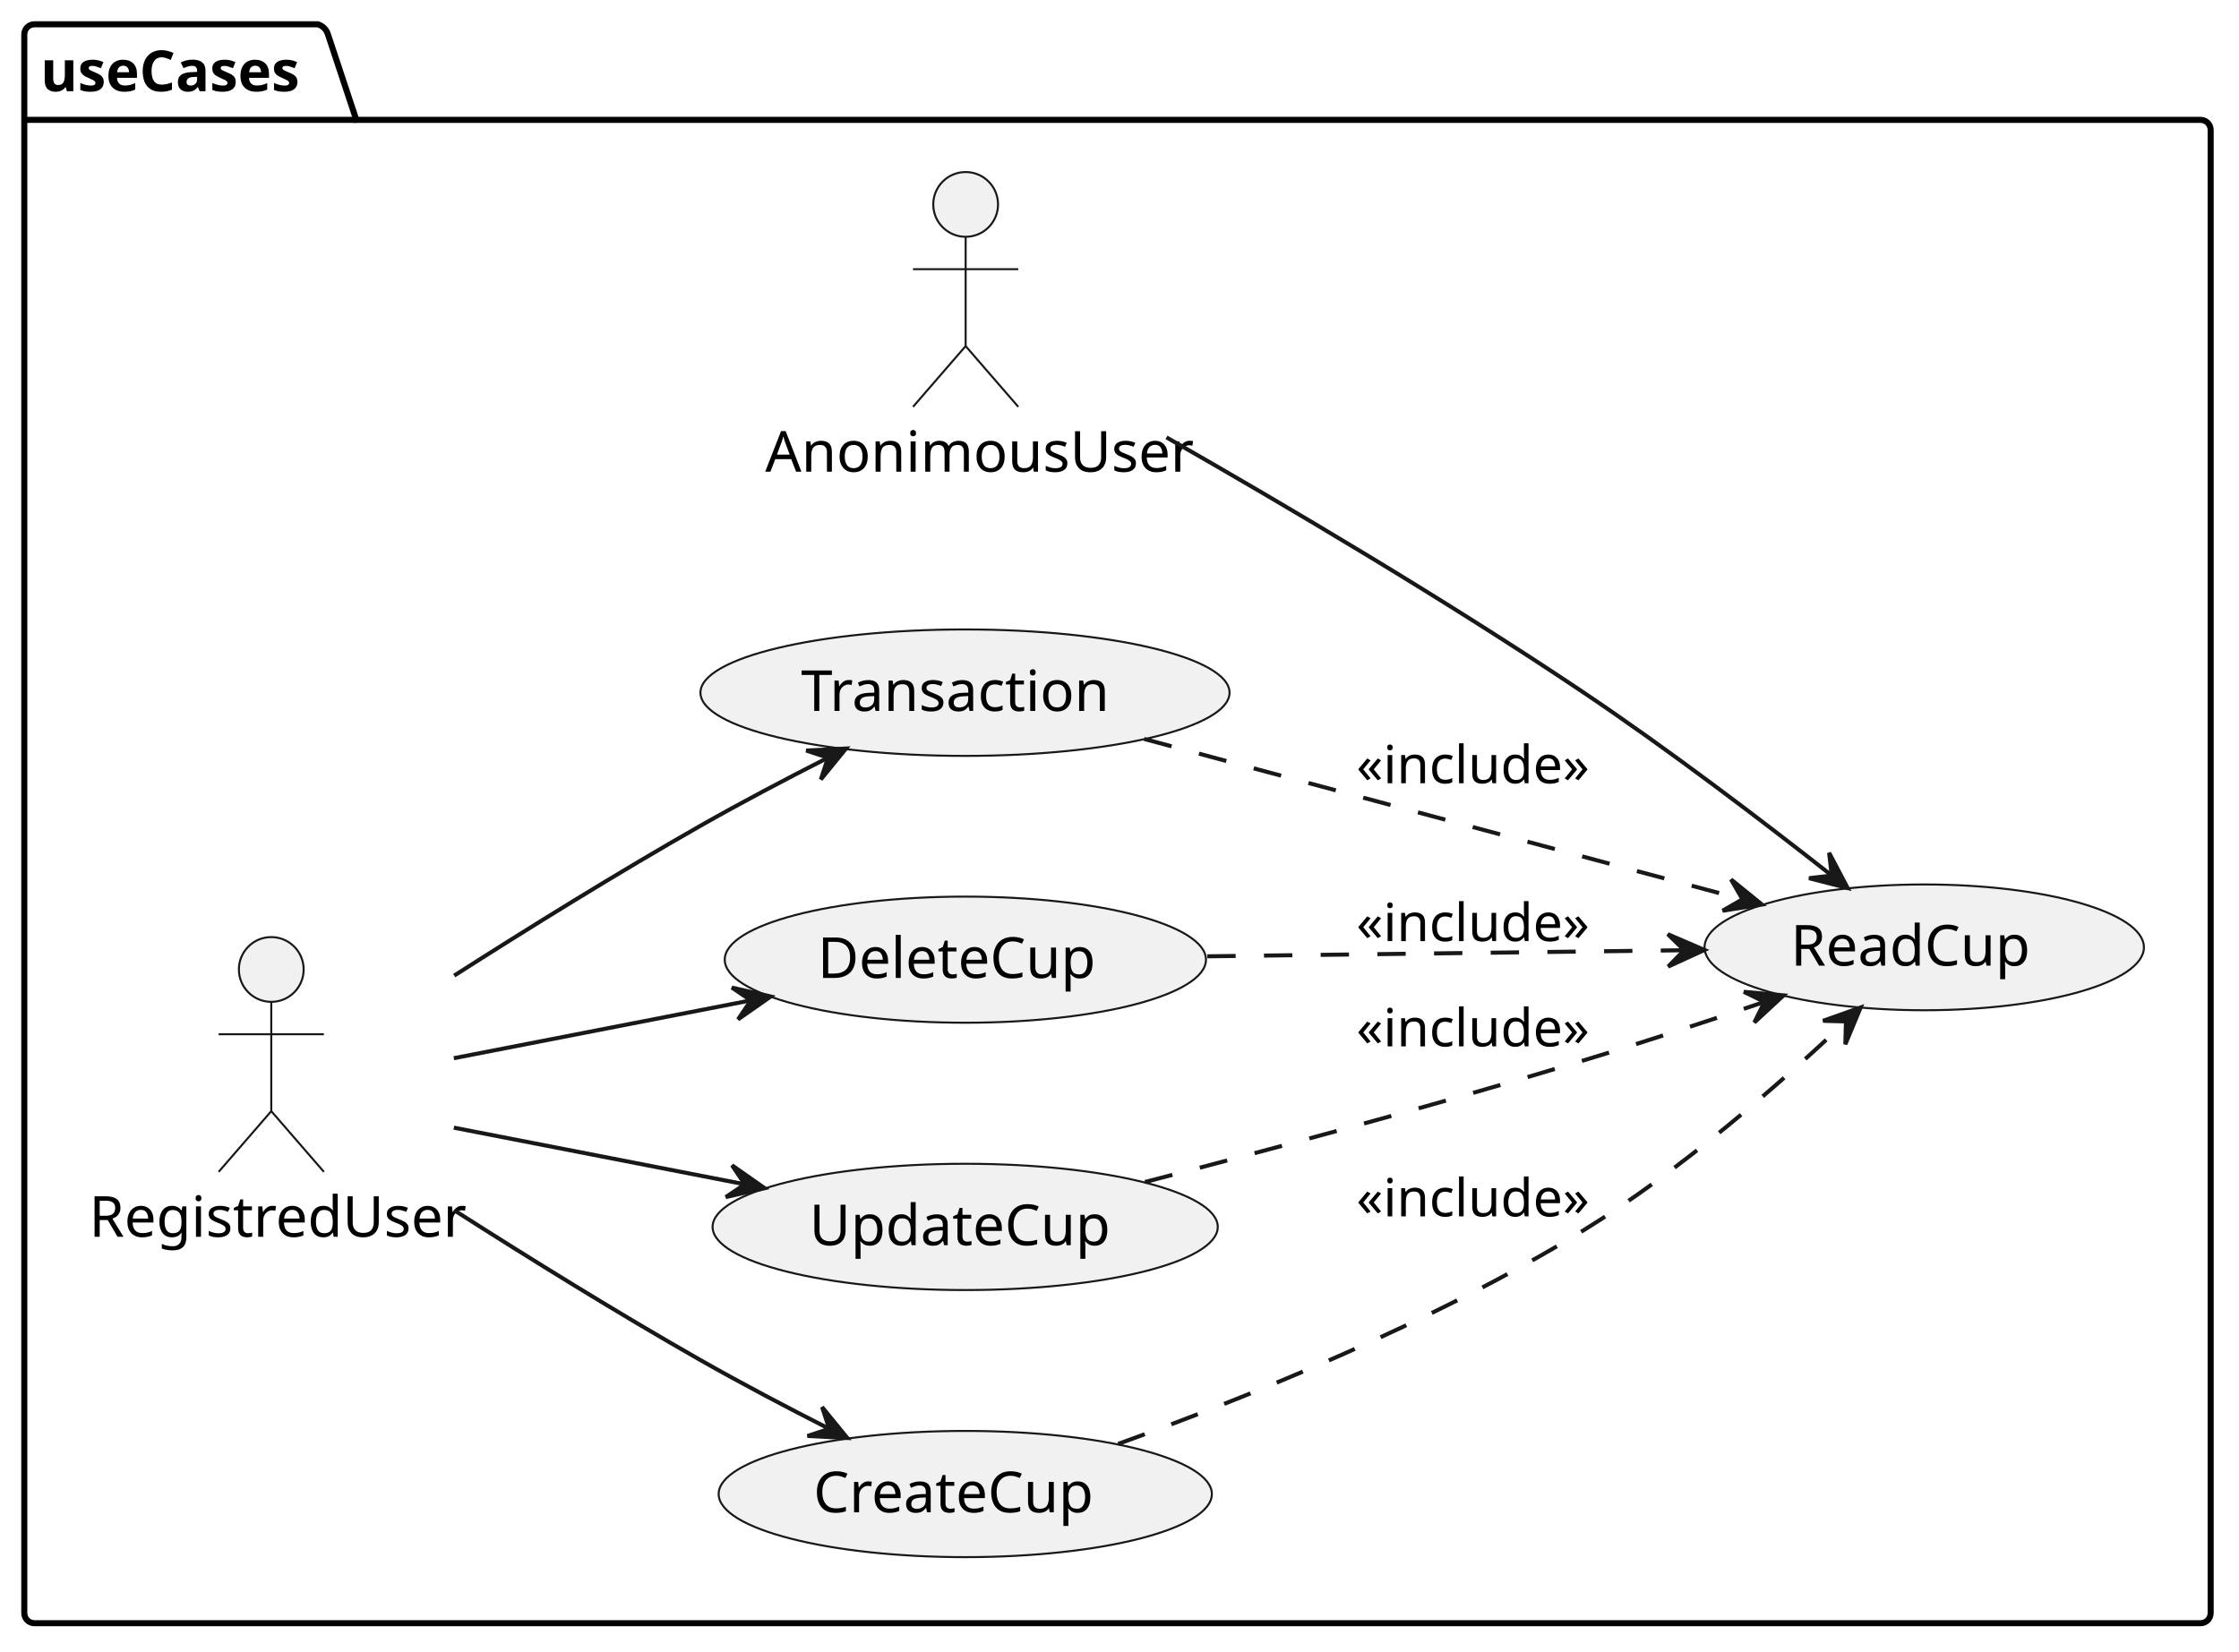
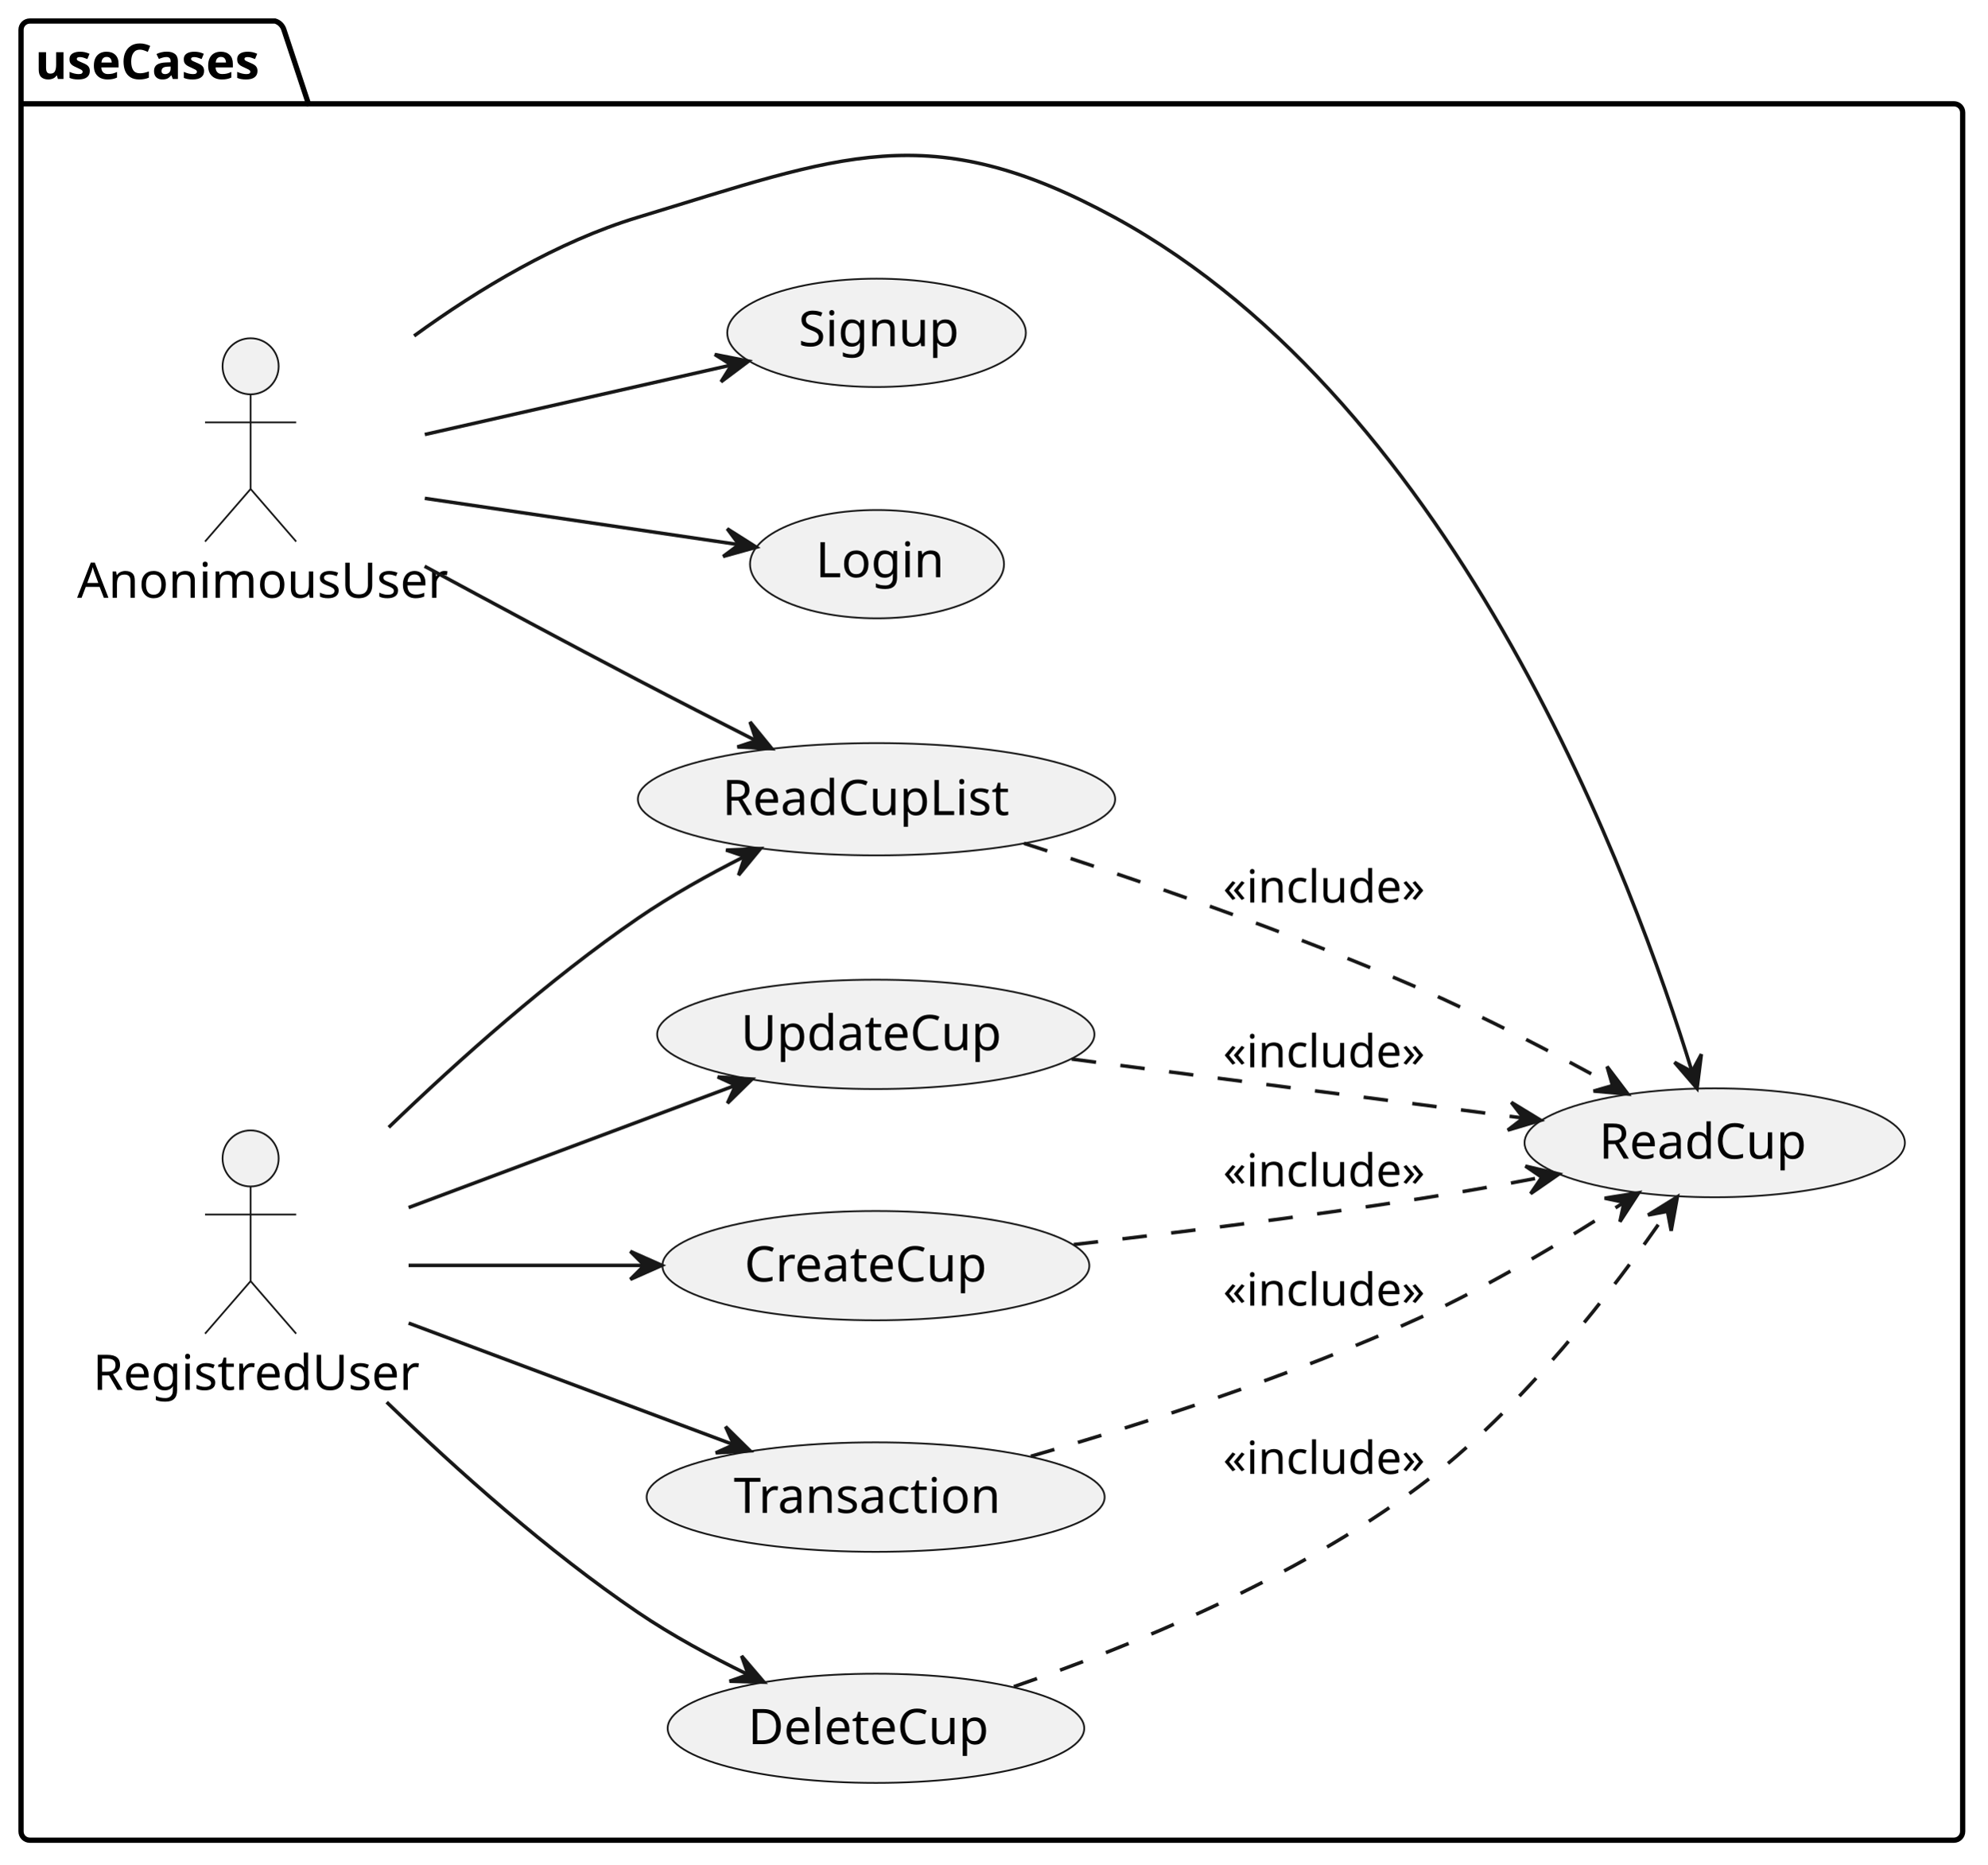
- <svg xmlns="http://www.w3.org/2000/svg" contentStyleType="text/css" height="408px" preserveAspectRatio="none" style="width:553px;height:408px;background:#FFFFFF;" version="1.1" viewBox="0 0 553 408" width="553px" zoomAndPan="magnify">
+ <svg xmlns="http://www.w3.org/2000/svg" contentStyleType="text/css" height="532px" preserveAspectRatio="none" style="width:567px;height:532px;background:#FFFFFF;" version="1.1" viewBox="0 0 567 532" width="567px" zoomAndPan="magnify">
  <defs />
  <g>
    <g id="cluster_useCases">
-       <path d="M8.5,6 L78.5,6 A3.75,3.75 0 0 1 81,8.5 L88,29.609 L543.5,29.609 A2.5,2.5 0 0 1 546,32.109 L546,398.5 A2.5,2.5 0 0 1 543.5,401 L8.5,401 A2.5,2.5 0 0 1 6,398.5 L6,8.5 A2.5,2.5 0 0 1 8.5,6 " fill="none" style="stroke:#000000;stroke-width:1.5;" />
+       <path d="M8.5,6 L78.5,6 A3.75,3.75 0 0 1 81,8.5 L88,29.609 L557.5,29.609 A2.5,2.5 0 0 1 560,32.109 L560,522.5 A2.5,2.5 0 0 1 557.5,525 L8.5,525 A2.5,2.5 0 0 1 6,522.5 L6,8.5 A2.5,2.5 0 0 1 8.5,6 " fill="none" style="stroke:#000000;stroke-width:1.5;" />
      <line style="stroke:#000000;stroke-width:1.5;" x1="6" x2="88" y1="29.609" y2="29.609" />
      <text fill="#000000" font-family="sans-serif" font-size="14" font-weight="bold" lengthAdjust="spacing" textLength="69" x="10" y="22.533">useCases</text>
    </g>
    <g id="elem_useCases.AnonimousUser">
-       <ellipse cx="238.5" cy="50.5" fill="#F1F1F1" rx="8" ry="8" style="stroke:#181818;stroke-width:0.5;" />
-       <path d="M238.5,58.5 L238.5,85.5 M225.5,66.5 L251.5,66.5 M238.5,85.5 L225.5,100.5 M238.5,85.5 L251.5,100.5 " fill="none" style="stroke:#181818;stroke-width:0.5;" />
-       <text fill="#000000" font-family="sans-serif" font-size="14" lengthAdjust="spacing" textLength="99" x="189" y="116.533">AnonimousUser</text>
+       <ellipse cx="71.5" cy="104.5" fill="#F1F1F1" rx="8" ry="8" style="stroke:#181818;stroke-width:0.5;" />
+       <path d="M71.5,112.5 L71.5,139.5 M58.5,120.5 L84.5,120.5 M71.5,139.5 L58.5,154.5 M71.5,139.5 L84.5,154.5 " fill="none" style="stroke:#181818;stroke-width:0.5;" />
+       <text fill="#000000" font-family="sans-serif" font-size="14" lengthAdjust="spacing" textLength="99" x="22" y="170.533">AnonimousUser</text>
    </g>
    <g id="elem_useCases.RegistredUser">
-       <ellipse cx="67" cy="239.5" fill="#F1F1F1" rx="8" ry="8" style="stroke:#181818;stroke-width:0.5;" />
-       <path d="M67,247.5 L67,274.5 M54,255.5 L80,255.5 M67,274.5 L54,289.5 M67,274.5 L80,289.5 " fill="none" style="stroke:#181818;stroke-width:0.5;" />
-       <text fill="#000000" font-family="sans-serif" font-size="14" lengthAdjust="spacing" textLength="90" x="22" y="305.533">RegistredUser</text>
+       <ellipse cx="71.5" cy="330.5" fill="#F1F1F1" rx="8" ry="8" style="stroke:#181818;stroke-width:0.5;" />
+       <path d="M71.5,338.5 L71.5,365.5 M58.5,346.5 L84.5,346.5 M71.5,365.5 L58.5,380.5 M71.5,365.5 L84.5,380.5 " fill="none" style="stroke:#181818;stroke-width:0.5;" />
+       <text fill="#000000" font-family="sans-serif" font-size="14" lengthAdjust="spacing" textLength="90" x="26.5" y="396.533">RegistredUser</text>
    </g>
    <g id="elem_useCases.CreateCup">
-       <ellipse cx="238.407" cy="369.089" fill="#F1F1F1" rx="60.907" ry="15.589" style="stroke:#181818;stroke-width:0.5;" />
-       <text fill="#000000" font-family="sans-serif" font-size="14" lengthAdjust="spacing" textLength="69" x="200.907" y="373.606">CreateCup</text>
+       <ellipse cx="249.907" cy="361.089" fill="#F1F1F1" rx="60.907" ry="15.589" style="stroke:#181818;stroke-width:0.5;" />
+       <text fill="#000000" font-family="sans-serif" font-size="14" lengthAdjust="spacing" textLength="69" x="212.407" y="365.606">CreateCup</text>
    </g>
    <g id="elem_useCases.ReadCup">
-       <ellipse cx="475.258" cy="234.036" fill="#F1F1F1" rx="54.258" ry="15.536" style="stroke:#181818;stroke-width:0.5;" />
-       <text fill="#000000" font-family="sans-serif" font-size="14" lengthAdjust="spacing" textLength="60" x="442.258" y="238.553">ReadCup</text>
+       <ellipse cx="489.258" cy="326.036" fill="#F1F1F1" rx="54.258" ry="15.536" style="stroke:#181818;stroke-width:0.5;" />
+       <text fill="#000000" font-family="sans-serif" font-size="14" lengthAdjust="spacing" textLength="60" x="456.258" y="330.553">ReadCup</text>
+     </g>
+     <g id="elem_useCases.ReadCupList">
+       <ellipse cx="250.089" cy="228.018" fill="#F1F1F1" rx="68.089" ry="16.018" style="stroke:#181818;stroke-width:0.5;" />
+       <text fill="#000000" font-family="sans-serif" font-size="14" lengthAdjust="spacing" textLength="82" x="206.089" y="232.534">ReadCupList</text>
    </g>
    <g id="elem_useCases.UpdateCup">
-       <ellipse cx="238.385" cy="303.099" fill="#F1F1F1" rx="62.385" ry="15.599" style="stroke:#181818;stroke-width:0.5;" />
-       <text fill="#000000" font-family="sans-serif" font-size="14" lengthAdjust="spacing" textLength="71" x="199.885" y="307.616">UpdateCup</text>
+       <ellipse cx="249.885" cy="295.099" fill="#F1F1F1" rx="62.385" ry="15.599" style="stroke:#181818;stroke-width:0.5;" />
+       <text fill="#000000" font-family="sans-serif" font-size="14" lengthAdjust="spacing" textLength="71" x="211.385" y="299.616">UpdateCup</text>
    </g>
    <g id="elem_useCases.DeleteCup">
-       <ellipse cx="238.43" cy="237.078" fill="#F1F1F1" rx="59.43" ry="15.578" style="stroke:#181818;stroke-width:0.5;" />
-       <text fill="#000000" font-family="sans-serif" font-size="14" lengthAdjust="spacing" textLength="67" x="201.93" y="241.595">DeleteCup</text>
+       <ellipse cx="249.93" cy="493.078" fill="#F1F1F1" rx="59.43" ry="15.578" style="stroke:#181818;stroke-width:0.5;" />
+       <text fill="#000000" font-family="sans-serif" font-size="14" lengthAdjust="spacing" textLength="67" x="213.43" y="497.595">DeleteCup</text>
    </g>
    <g id="elem_useCases.Transaction">
-       <ellipse cx="238.341" cy="171.118" fill="#F1F1F1" rx="65.341" ry="15.618" style="stroke:#181818;stroke-width:0.5;" />
-       <text fill="#000000" font-family="sans-serif" font-size="14" lengthAdjust="spacing" textLength="75" x="197.841" y="175.635">Transaction</text>
+       <ellipse cx="249.841" cy="427.118" fill="#F1F1F1" rx="65.341" ry="15.618" style="stroke:#181818;stroke-width:0.5;" />
+       <text fill="#000000" font-family="sans-serif" font-size="14" lengthAdjust="spacing" textLength="75" x="209.341" y="431.635">Transaction</text>
+     </g>
+     <g id="elem_useCases.Login">
+       <ellipse cx="250.234" cy="160.952" fill="#F1F1F1" rx="36.234" ry="15.452" style="stroke:#181818;stroke-width:0.5;" />
+       <text fill="#000000" font-family="sans-serif" font-size="14" lengthAdjust="spacing" textLength="35" x="232.734" y="164.68">Login</text>
+     </g>
+     <g id="elem_useCases.Signup">
+       <ellipse cx="250.1" cy="94.952" fill="#F1F1F1" rx="42.6" ry="15.452" style="stroke:#181818;stroke-width:0.5;" />
+       <text fill="#000000" font-family="sans-serif" font-size="14" lengthAdjust="spacing" textLength="44" x="227.835" y="98.764">Signup</text>
+     </g>
+     <g id="link_useCases.AnonimousUser_useCases.Login">
+       <path codeLine="17" d="M121.2,142.17 C149.42,146.33 184.44,151.49 210.68,155.36 " fill="none" id="useCases.AnonimousUser-to-useCases.Login" style="stroke:#181818;stroke-width:1.0;" />
+       <polygon fill="#181818" points="215.81,156.11,207.489,150.84,210.863,155.381,206.323,158.755,215.81,156.11" style="stroke:#181818;stroke-width:1.0;" />
+     </g>
+     <g id="link_useCases.AnonimousUser_useCases.Signup">
+       <path codeLine="18" d="M121.2,123.96 C148.65,117.74 182.54,110.06 208.53,104.17 " fill="none" id="useCases.AnonimousUser-to-useCases.Signup" style="stroke:#181818;stroke-width:1.0;" />
+       <polygon fill="#181818" points="213.61,103.02,203.945,101.127,208.736,104.135,205.728,108.926,213.61,103.02" style="stroke:#181818;stroke-width:1.0;" />
    </g>
    <g id="link_useCases.AnonimousUser_useCases.ReadCup">
-       <path codeLine="14" d="M288.1,108.05 C318.24,125.27 357.47,148.49 391,171 C412.41,185.37 435.75,203.18 452.3,216.19 " fill="none" id="useCases.AnonimousUser-to-useCases.ReadCup" style="stroke:#181818;stroke-width:1.0;" />
-       <polygon fill="#181818" points="456.35,219.39,451.763,210.675,452.425,216.293,446.807,216.955,456.35,219.39" style="stroke:#181818;stroke-width:1.0;" />
+       <path codeLine="19" d="M118.15,95.83 C136.71,82.35 159.15,68.92 182,62 C239.85,44.48 264.92,33.09 318,62 C416.44,115.61 466.69,253.2 482.7,305.45 " fill="none" id="useCases.AnonimousUser-to-useCases.ReadCup" style="stroke:#181818;stroke-width:1.0;" />
+       <polygon fill="#181818" points="484.22,310.53,485.452,300.759,482.777,305.743,477.792,303.068,484.22,310.53" style="stroke:#181818;stroke-width:1.0;" />
+     </g>
+     <g id="link_useCases.AnonimousUser_useCases.ReadCupList">
+       <path codeLine="20" d="M121.15,161.54 C140.09,171.79 162,183.54 182,194 C192.92,199.71 204.91,205.84 215.69,211.3 " fill="none" id="useCases.AnonimousUser-to-useCases.ReadCupList" style="stroke:#181818;stroke-width:1.0;" />
+       <polygon fill="#181818" points="220.23,213.59,214.008,205.955,215.769,211.331,210.394,213.093,220.23,213.59" style="stroke:#181818;stroke-width:1.0;" />
    </g>
    <g id="link_useCases.RegistredUser_useCases.CreateCup">
-       <path codeLine="16" d="M112.18,298.98 C130.74,310.84 152.69,324.45 173,336 C183.15,341.77 194.41,347.69 204.65,352.9 " fill="none" id="useCases.RegistredUser-to-useCases.CreateCup" style="stroke:#181818;stroke-width:1.0;" />
-       <polygon fill="#181818" points="209.27,355.24,203.048,347.605,204.809,352.981,199.434,354.743,209.27,355.24" style="stroke:#181818;stroke-width:1.0;" />
+       <path codeLine="23" d="M116.58,361 C136.9,361 161.42,361 183.81,361 " fill="none" id="useCases.RegistredUser-to-useCases.CreateCup" style="stroke:#181818;stroke-width:1.0;" />
+       <polygon fill="#181818" points="188.85,361,179.85,357,183.85,361,179.85,365,188.85,361" style="stroke:#181818;stroke-width:1.0;" />
    </g>
    <g id="link_useCases.CreateCup_useCases.ReadCup">
-       <path codeLine="17" d="M276.16,356.71 C307.79,345.31 354.07,326.72 391,304 C415.06,289.2 439.47,267.84 455.63,252.62 " fill="none" id="useCases.CreateCup-to-useCases.ReadCup" style="stroke:#181818;stroke-width:1.0;stroke-dasharray:7.0,7.0;" />
-       <polygon fill="#181818" points="459.55,248.89,450.268,252.183,455.923,252.332,455.774,257.986,459.55,248.89" style="stroke:#181818;stroke-width:1.0;" />
-       <text fill="#000000" font-family="sans-serif" font-size="13" lengthAdjust="spacing" textLength="55" x="335" y="300.495">«include»</text>
+       <path codeLine="24" d="M306.36,355.07 C335.74,351.7 372.4,347.13 405,342 C416.25,340.23 428.31,338.07 439.66,335.92 " fill="none" id="useCases.CreateCup-to-useCases.ReadCup" style="stroke:#181818;stroke-width:1.0;stroke-dasharray:7.0,7.0;" />
+       <polygon fill="#181818" points="444.83,334.94,435.243,332.686,439.917,335.871,436.732,340.546,444.83,334.94" style="stroke:#181818;stroke-width:1.0;" />
+       <text fill="#000000" font-family="sans-serif" font-size="13" lengthAdjust="spacing" textLength="55" x="349" y="338.495">«include»</text>
    </g>
    <g id="link_useCases.RegistredUser_useCases.UpdateCup">
-       <path codeLine="18" d="M112.09,278.58 C133.98,282.85 160.61,288.03 183.69,292.52 " fill="none" id="useCases.RegistredUser-to-useCases.UpdateCup" style="stroke:#181818;stroke-width:1.0;" />
-       <polygon fill="#181818" points="188.86,293.53,180.794,287.879,183.953,292.571,179.26,295.73,188.86,293.53" style="stroke:#181818;stroke-width:1.0;" />
+       <path codeLine="25" d="M116.58,344.52 C145.25,333.8 182.29,319.94 209.91,309.62 " fill="none" id="useCases.RegistredUser-to-useCases.UpdateCup" style="stroke:#181818;stroke-width:1.0;" />
+       <polygon fill="#181818" points="214.6,307.86,204.77,307.248,209.914,309.603,207.559,314.747,214.6,307.86" style="stroke:#181818;stroke-width:1.0;" />
    </g>
    <g id="link_useCases.UpdateCup_useCases.ReadCup">
-       <path codeLine="19" d="M282.79,292.01 C313.2,284.12 354.75,272.97 391,262 C405.6,257.58 421.5,252.36 435.47,247.62 " fill="none" id="useCases.UpdateCup-to-useCases.ReadCup" style="stroke:#181818;stroke-width:1.0;stroke-dasharray:7.0,7.0;" />
-       <polygon fill="#181818" points="440.52,245.9,430.71,245.022,435.788,247.515,433.295,252.593,440.52,245.9" style="stroke:#181818;stroke-width:1.0;" />
-       <text fill="#000000" font-family="sans-serif" font-size="13" lengthAdjust="spacing" textLength="55" x="335" y="258.495">«include»</text>
+       <path codeLine="26" d="M305.79,302.15 C344.46,307.2 396.04,313.93 434.53,318.96 " fill="none" id="useCases.UpdateCup-to-useCases.ReadCup" style="stroke:#181818;stroke-width:1.0;stroke-dasharray:7.0,7.0;" />
+       <polygon fill="#181818" points="439.64,319.62,431.229,314.496,434.682,318.977,430.2,322.429,439.64,319.62" style="stroke:#181818;stroke-width:1.0;" />
+       <text fill="#000000" font-family="sans-serif" font-size="13" lengthAdjust="spacing" textLength="55" x="349" y="304.495">«include»</text>
    </g>
    <g id="link_useCases.RegistredUser_useCases.DeleteCup">
-       <path codeLine="20" d="M112.09,261.42 C134.53,257.05 161.95,251.71 185.42,247.14 " fill="none" id="useCases.RegistredUser-to-useCases.DeleteCup" style="stroke:#181818;stroke-width:1.0;" />
-       <polygon fill="#181818" points="190.36,246.18,180.761,243.974,185.452,247.136,182.291,251.827,190.36,246.18" style="stroke:#181818;stroke-width:1.0;" />
+       <path codeLine="27" d="M110.33,400.03 C130.48,419.51 156.34,442.58 182,460 C191.68,466.57 202.85,472.6 213.26,477.67 " fill="none" id="useCases.RegistredUser-to-useCases.DeleteCup" style="stroke:#181818;stroke-width:1.0;" />
+       <polygon fill="#181818" points="217.99,479.92,211.594,472.43,213.479,477.764,208.145,479.649,217.99,479.92" style="stroke:#181818;stroke-width:1.0;" />
    </g>
    <g id="link_useCases.DeleteCup_useCases.ReadCup">
-       <path codeLine="21" d="M298.19,236.25 C334.09,235.79 379.84,235.21 415.75,234.75 " fill="none" id="useCases.DeleteCup-to-useCases.ReadCup" style="stroke:#181818;stroke-width:1.0;stroke-dasharray:7.0,7.0;" />
-       <polygon fill="#181818" points="420.97,234.68,411.925,230.783,415.97,234.737,412.016,238.783,420.97,234.68" style="stroke:#181818;stroke-width:1.0;" />
-       <text fill="#000000" font-family="sans-serif" font-size="13" lengthAdjust="spacing" textLength="55" x="335" y="232.495">«include»</text>
+       <path codeLine="28" d="M289.28,481.2 C322.07,469.9 369.48,450.62 405,424 C434.56,401.85 460.75,367.46 475.6,345.86 " fill="none" id="useCases.DeleteCup-to-useCases.ReadCup" style="stroke:#181818;stroke-width:1.0;stroke-dasharray:7.0,7.0;" />
+       <polygon fill="#181818" points="478.6,341.46,470.226,346.644,475.784,345.591,476.836,351.15,478.6,341.46" style="stroke:#181818;stroke-width:1.0;" />
+       <text fill="#000000" font-family="sans-serif" font-size="13" lengthAdjust="spacing" textLength="55" x="349" y="420.495">«include»</text>
+     </g>
+     <g id="link_useCases.RegistredUser_useCases.ReadCupList">
+       <path codeLine="29" d="M110.92,321.62 C131.01,302.27 156.66,279.42 182,262 C191.41,255.53 202.23,249.5 212.38,244.38 " fill="none" id="useCases.RegistredUser-to-useCases.ReadCupList" style="stroke:#181818;stroke-width:1.0;" />
+       <polygon fill="#181818" points="217,242.09,207.161,242.525,212.525,244.32,210.729,249.685,217,242.09" style="stroke:#181818;stroke-width:1.0;" />
+     </g>
+     <g id="link_useCases.ReadCupList_useCases.ReadCup">
+       <path codeLine="30" d="M292.16,240.6 C323.55,250.65 367.6,265.7 405,282 C423.65,290.13 443.85,300.72 459.71,309.48 " fill="none" id="useCases.ReadCupList-to-useCases.ReadCup" style="stroke:#181818;stroke-width:1.0;stroke-dasharray:7.0,7.0;" />
+       <polygon fill="#181818" points="464.49,312.13,458.546,304.277,460.113,309.713,454.678,311.28,464.49,312.13" style="stroke:#181818;stroke-width:1.0;" />
+       <text fill="#000000" font-family="sans-serif" font-size="13" lengthAdjust="spacing" textLength="55" x="349" y="257.495">«include»</text>
    </g>
    <g id="link_useCases.RegistredUser_useCases.Transaction">
-       <path codeLine="23" d="M112.18,241.02 C130.74,229.16 152.69,215.55 173,204 C183.05,198.28 194.2,192.42 204.36,187.25 " fill="none" id="useCases.RegistredUser-to-useCases.Transaction" style="stroke:#181818;stroke-width:1.0;" />
-       <polygon fill="#181818" points="208.96,184.92,199.124,185.417,204.499,187.179,202.738,192.555,208.96,184.92" style="stroke:#181818;stroke-width:1.0;" />
+       <path codeLine="31" d="M116.58,377.48 C145.06,388.13 181.8,401.87 209.35,412.17 " fill="none" id="useCases.RegistredUser-to-useCases.Transaction" style="stroke:#181818;stroke-width:1.0;" />
+       <polygon fill="#181818" points="214.04,413.93,207.024,407.017,209.36,412.17,204.208,414.505,214.04,413.93" style="stroke:#181818;stroke-width:1.0;" />
    </g>
    <g id="link_useCases.Transaction_useCases.ReadCup">
-       <path codeLine="24" d="M282.6,182.56 C324.49,193.79 387.82,210.76 430.13,222.11 " fill="none" id="useCases.Transaction-to-useCases.ReadCup" style="stroke:#181818;stroke-width:1.0;stroke-dasharray:7.0,7.0;" />
-       <polygon fill="#181818" points="435.19,223.46,427.539,217.258,430.362,222.16,425.46,224.983,435.19,223.46" style="stroke:#181818;stroke-width:1.0;" />
-       <text fill="#000000" font-family="sans-serif" font-size="13" lengthAdjust="spacing" textLength="55" x="335" y="193.495">«include»</text>
+       <path codeLine="32" d="M294.12,415.48 C325.54,406.43 368.77,392.6 405,376 C425.36,366.67 447.02,353.6 463.18,343.16 " fill="none" id="useCases.Transaction-to-useCases.ReadCup" style="stroke:#181818;stroke-width:1.0;stroke-dasharray:7.0,7.0;" />
+       <polygon fill="#181818" points="467.58,340.29,457.854,341.839,463.387,343.014,462.212,348.547,467.58,340.29" style="stroke:#181818;stroke-width:1.0;" />
+       <text fill="#000000" font-family="sans-serif" font-size="13" lengthAdjust="spacing" textLength="55" x="349" y="372.495">«include»</text>
    </g>
  </g>
</svg>
